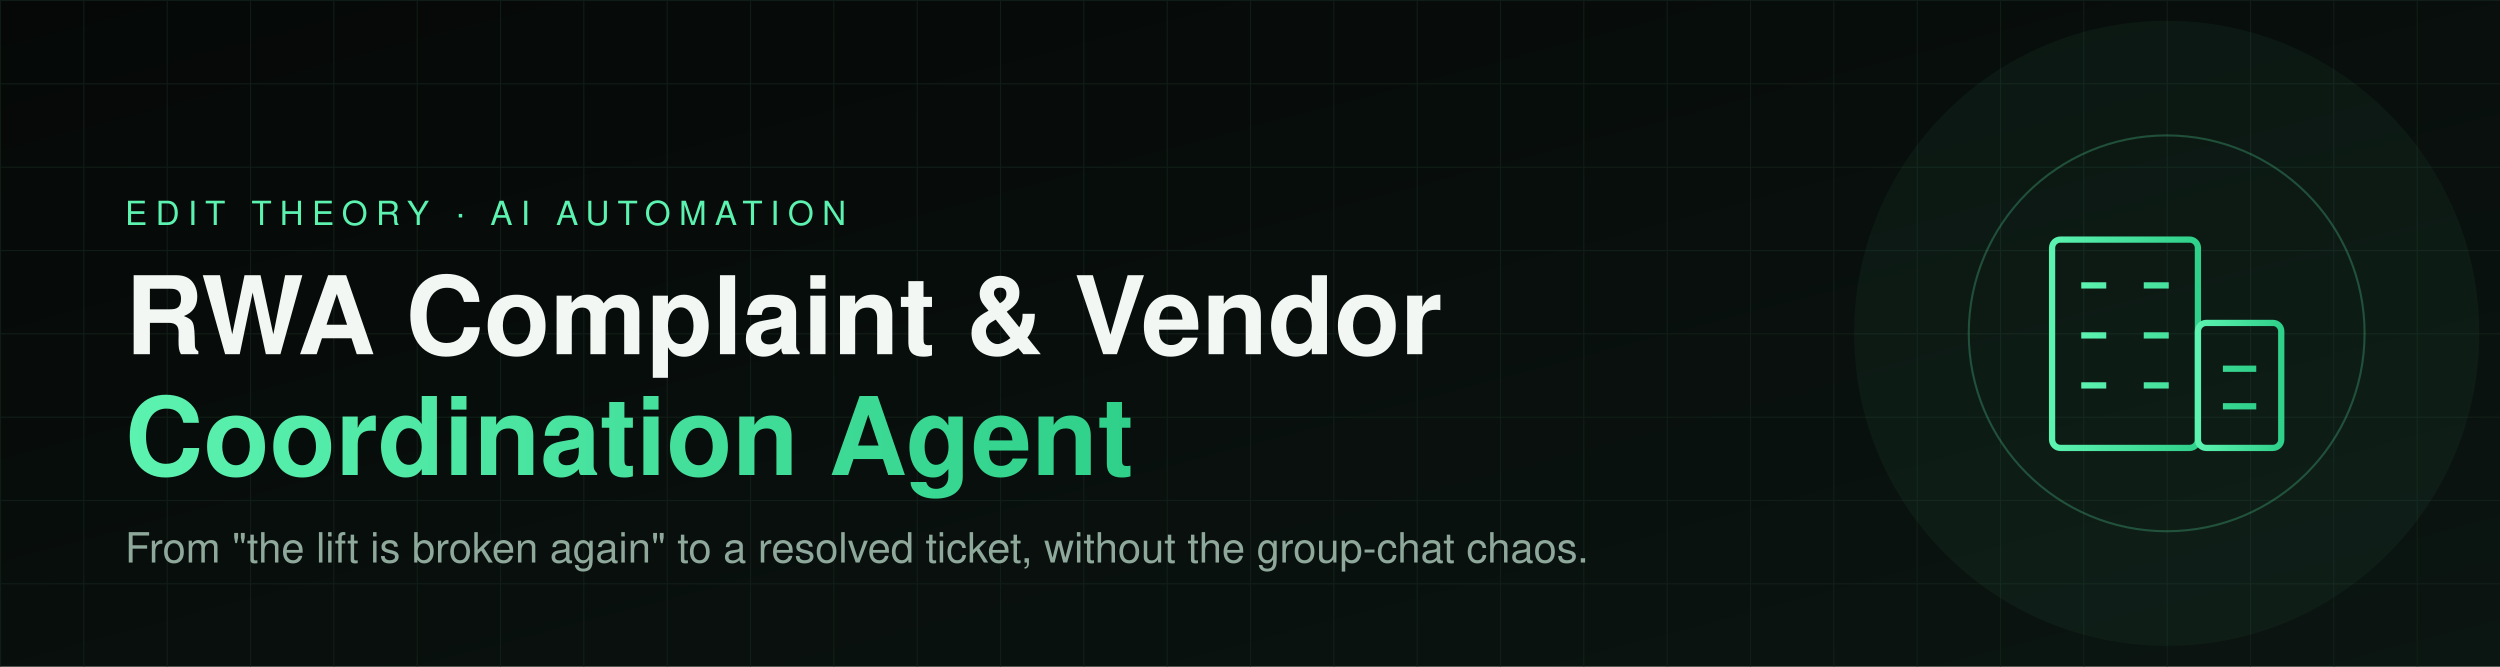
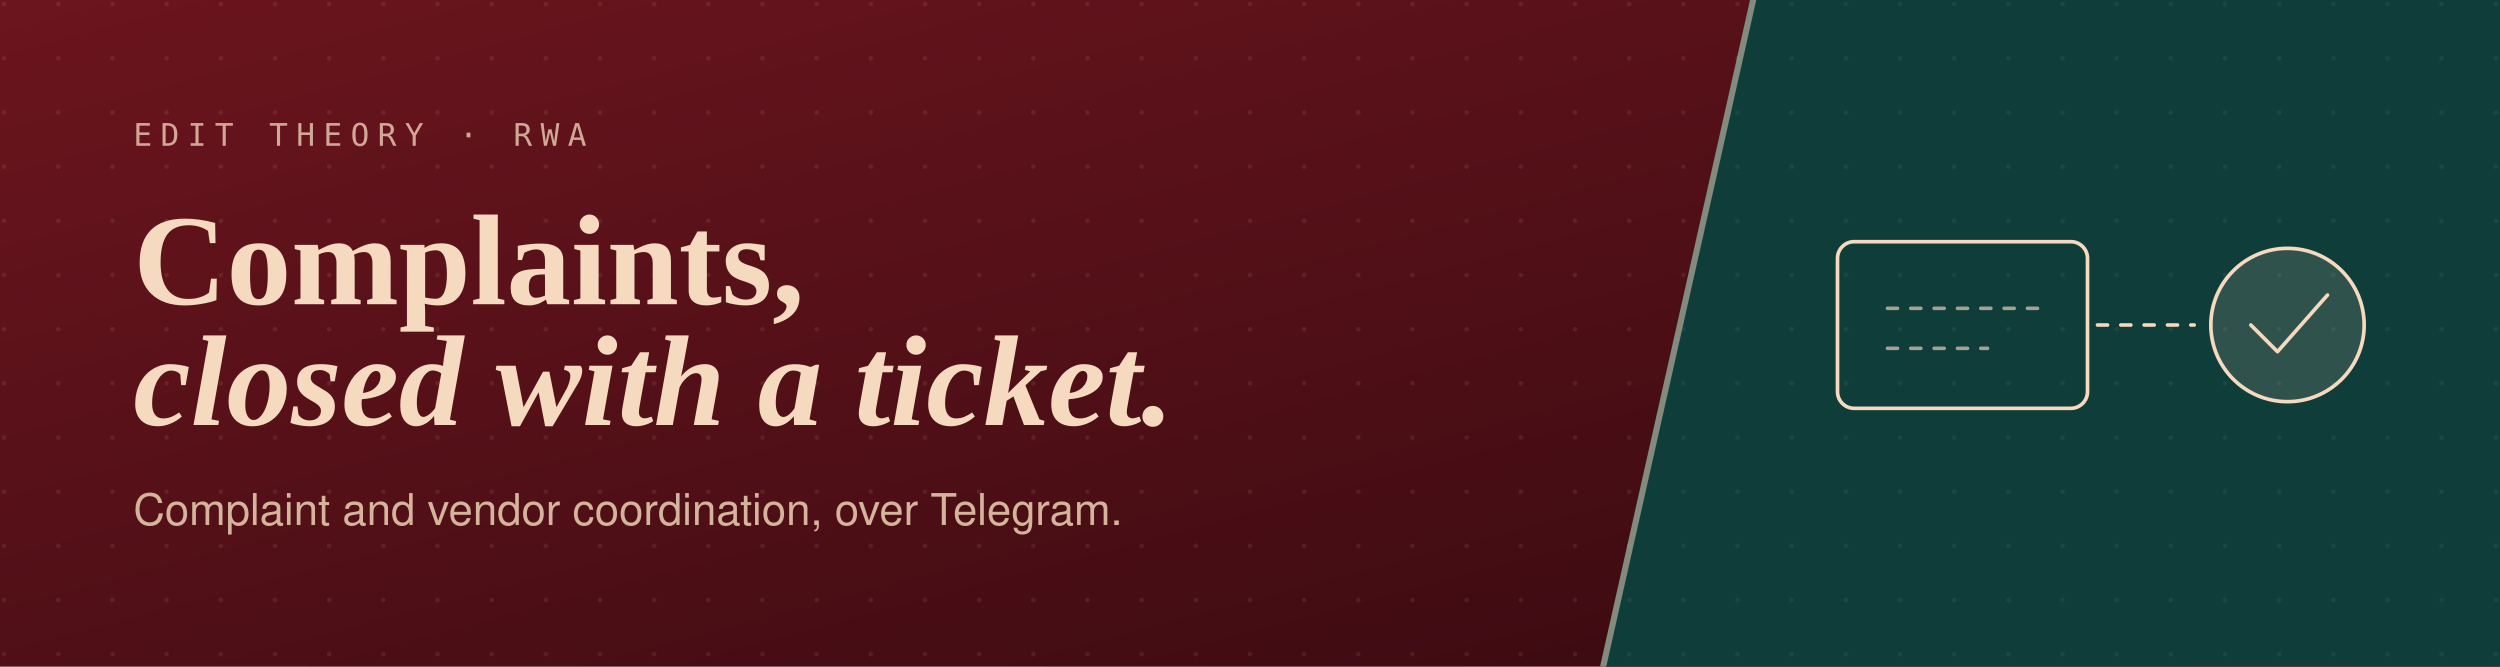
- <svg xmlns="http://www.w3.org/2000/svg" viewBox="0 0 1200 320" width="1200" height="320" role="img" aria-label="RWA Complaint and Vendor Coordination Agent">
+ <svg xmlns="http://www.w3.org/2000/svg" viewBox="0 0 1200 320" width="1200" height="320" role="img" aria-label="Complaints, closed with a ticket.">
  <defs>
    <linearGradient id="bg" x1="0" y1="0" x2="1" y2="1">
-       <stop offset="0" stop-color="#050807" />
-       <stop offset="1" stop-color="#0b1511" />
+       <stop offset="0" stop-color="#6C151E" />
+       <stop offset="1" stop-color="#34090f" />
    </linearGradient>
-     <linearGradient id="mint" x1="0" y1="0" x2="1" y2="0">
-       <stop offset="0" stop-color="#5CF2B0" />
-       <stop offset="1" stop-color="#2FD08A" />
-     </linearGradient>
-     <pattern id="grid" width="40" height="40" patternUnits="userSpaceOnUse">
-       <path d="M40 0H0V40" fill="none" stroke="#14231c" stroke-width="1" />
+     <pattern id="dots" width="26" height="26" patternUnits="userSpaceOnUse">
+       <circle cx="2" cy="2" r="1.1" fill="#F5DABF" fill-opacity=".09" />
    </pattern>
+     <clipPath id="panelclip">
+       <polygon points="840,0 1200,0 1200,320 768,320" />
+     </clipPath>
+     <style>
+ .k{font-family:'SF Mono',Menlo,Consolas,monospace;fill:#F5DABF;opacity:.75;letter-spacing:4px}
+ .t{font-family:Georgia,'Times New Roman',serif;fill:#F5DABF;font-weight:700}
+ .s{font-family:'Segoe UI',Helvetica,Arial,sans-serif;fill:#d4b49b}
+ .rise{animation:r 1s cubic-bezier(.2,.7,.2,1) both}
+ .d1{animation-delay:.15s}.d2{animation-delay:.3s}.d3{animation-delay:.45s}
+ @keyframes r{from{opacity:0;transform:translateY(10px)}to{opacity:1;transform:none}}
+ .flow{stroke-dasharray:6 8;animation:f 2.2s linear infinite}
+ @keyframes f{to{stroke-dashoffset:-28}}
+ .pulse{transform-box:fill-box;transform-origin:center;animation:p 3.2s ease-in-out infinite}
+ @keyframes p{0%,100%{transform:scale(1);opacity:.9}50%{transform:scale(1.14);opacity:1}}
+ .blink{animation:b 1.2s steps(1) infinite}@keyframes b{50%{opacity:0}}
+ .drift{animation:dr 14s ease-in-out infinite alternate}@keyframes dr{to{transform:translate(-14px,8px)}}
+ @media (prefers-reduced-motion:reduce){*{animation:none!important}}
+ </style>
  </defs>
  <rect width="1200" height="320" fill="url(#bg)" />
-   <rect width="1200" height="320" fill="url(#grid)" opacity="0.7" />
-   <circle cx="1040" cy="160" r="150" fill="#5CF2B0" opacity="0.05" />
-   <circle cx="1040" cy="160" r="95" fill="none" stroke="#5CF2B0" stroke-opacity="0.25" />
-   <g transform="translate(985,95)" fill="none" stroke="url(#mint)" stroke-width="3" stroke-linejoin="round">
-     <rect x="0" y="20" width="70" height="100" rx="4" />
-     <rect x="70" y="60" width="40" height="60" rx="4" />
-     <path d="M14 42h12M44 42h12M14 66h12M44 66h12M14 90h12M44 90h12M82 82h16M82 100h16" />
+   <rect width="1200" height="320" fill="url(#dots)" />
+   <g clip-path="url(#panelclip)">
+     <rect width="1200" height="320" fill="#0F3D3A" />
+     <rect width="1200" height="320" fill="url(#dots)" opacity=".7" />
  </g>
-   <text x="60" y="108" font-family="Segoe UI, Helvetica, Arial, sans-serif" font-size="16" letter-spacing="4" fill="#5CF2B0">EDIT THEORY  ·  AI AUTOMATION</text>
-   <text x="60" y="170" font-family="Segoe UI, Helvetica, Arial, sans-serif" font-size="52" font-weight="700" fill="#F2F7F4">RWA Complaint &amp; Vendor</text>
-   <text x="60" y="228" font-family="Segoe UI, Helvetica, Arial, sans-serif" font-size="52" font-weight="700" fill="url(#mint)">Coordination Agent</text>
-   <text x="60" y="270" font-family="Segoe UI, Helvetica, Arial, sans-serif" font-size="20" fill="#8FA89C">From "the lift is broken again" to a resolved ticket, without the group-chat chaos.</text>
+   <polygon points="840,0 843,0 771,320 768,320" fill="#F5DABF" opacity=".5" />
+   <g class="drift">
+     <g transform="translate(882.0,100.0) scale(0.8)" fill="none" stroke="#F5DABF" stroke-width="2.2" stroke-linecap="round" stroke-linejoin="round">
+       <rect x="0" y="20" width="150" height="100" rx="10" />
+       <path class="flow" d="M30 60H120M30 84H90" stroke-opacity=".65" />
+       <path class="flow" d="M156 70H214" />
+       <circle cx="270" cy="70" r="46" fill="#F5DABF" fill-opacity=".14" class="pulse" />
+       <path d="M248 70l16 16 30-34" />
+     </g>
+   </g>
+   <text x="64" y="70" class="k rise" font-size="15">EDIT THEORY  ·  RWA</text>
+   <text x="64" y="146" class="t rise d1" font-size="62">Complaints,</text>
+   <text x="64" y="204" class="t rise d2" font-size="62" font-style="italic" font-weight="400">closed with a ticket.</text>
+   <text x="64" y="252" class="s rise d3" font-size="21">Complaint and vendor coordination, over Telegram.</text>
</svg>
